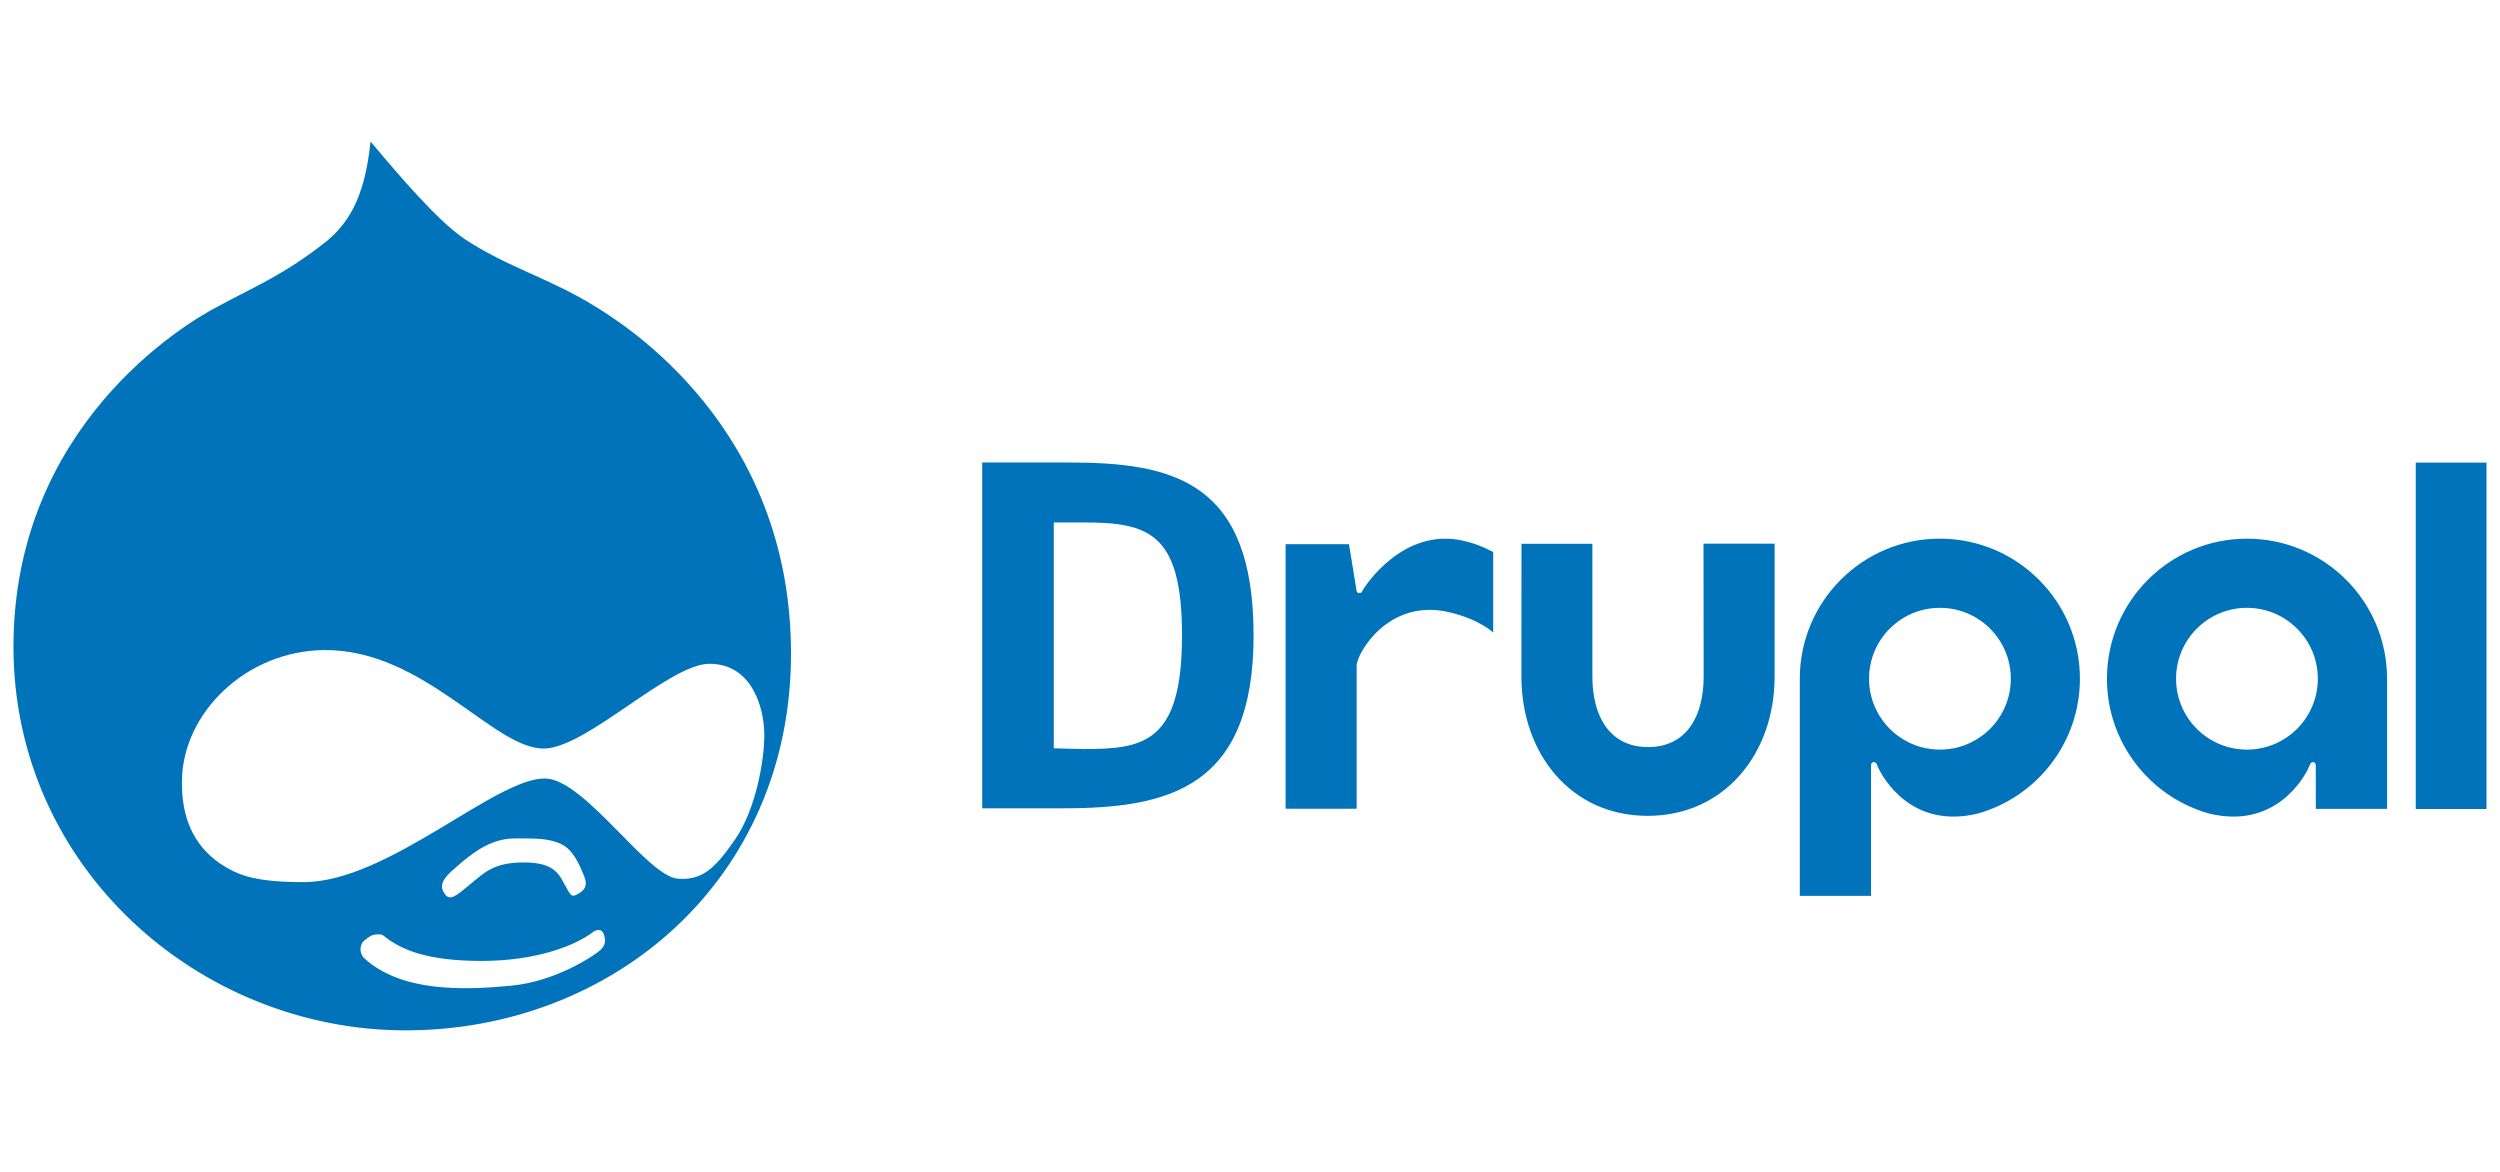
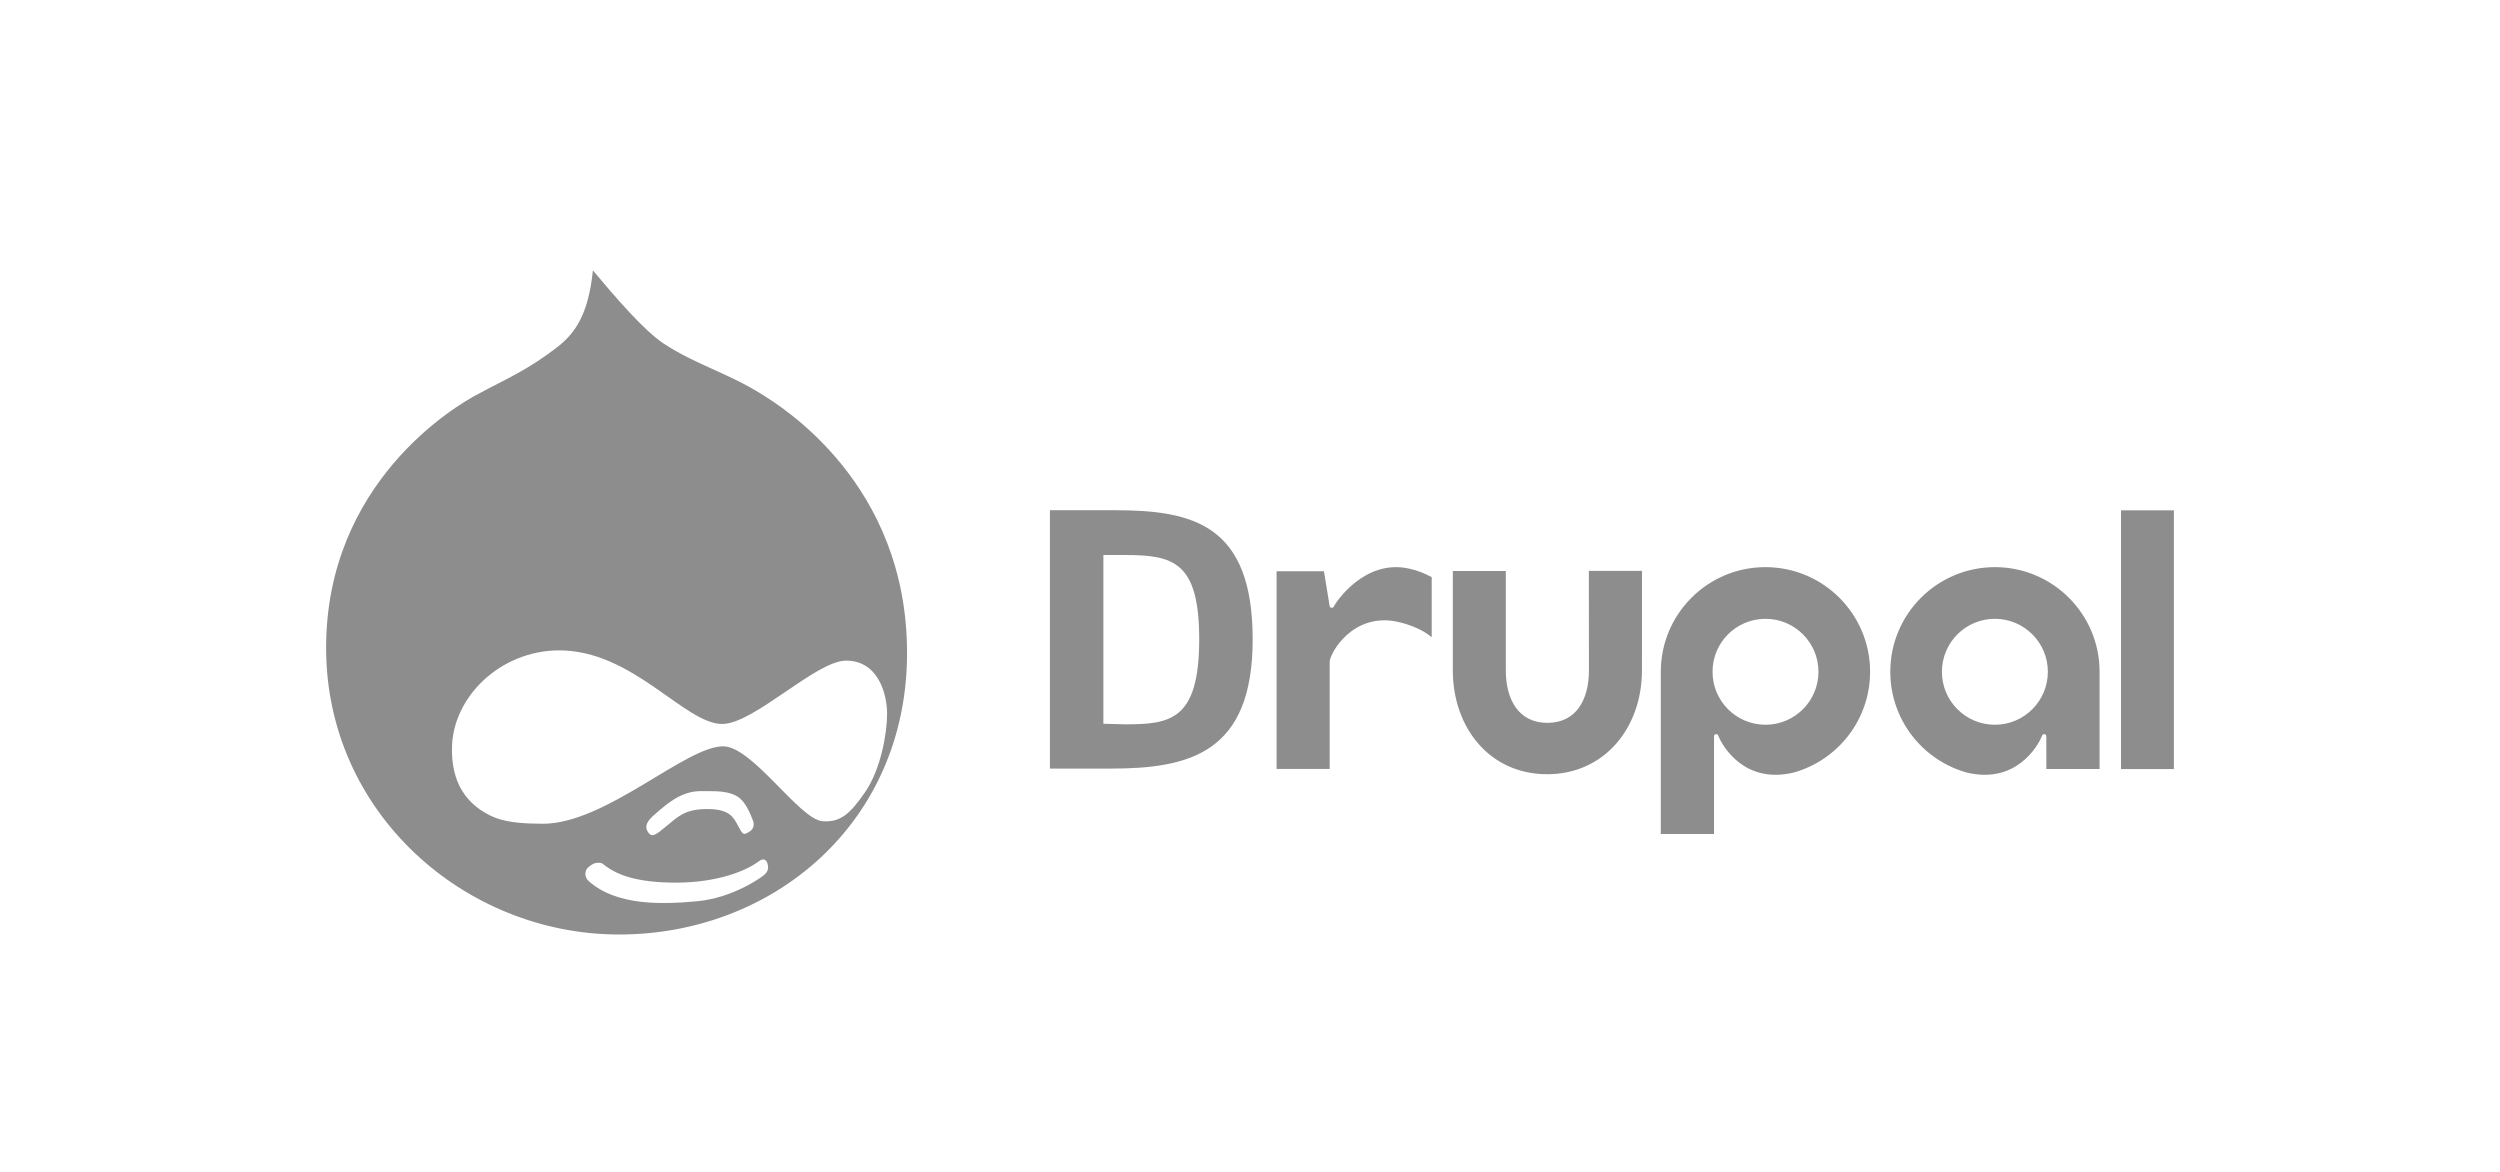
- <svg xmlns="http://www.w3.org/2000/svg" version="1.1" id="svg4" x="0px" y="0px" width="640px" height="300px" viewBox="0 170 640 300" style="enable-background:new 0 170 640 300;" xml:space="preserve">
+ <svg xmlns="http://www.w3.org/2000/svg" version="1.1" id="svg4" x="0px" y="0px" width="640px" height="300px" viewBox="0 0 640 300" style="enable-background:new 0 0 640 300;" xml:space="preserve">
  <g id="g29" transform="translate(2.165402,2)">
-     <path id="path2" style="fill:#0073BA;" d="   M150.35,246.54c-11.613-7.24-22.577-10.087-33.535-17.321c-6.797-4.601-16.223-15.563-24.119-24.99   c-1.533,15.125-6.136,21.26-11.396,25.648c-11.182,8.767-18.198,11.401-27.842,16.663c-8.112,4.164-52.174,30.467-52.174,87.021   c0,56.569,47.57,98.211,100.399,98.211c52.835,0,98.651-38.359,98.651-96.451C200.335,277.226,157.369,250.921,150.35,246.54z    M151.62,411.143c-1.096,1.103-11.183,8.111-23.018,9.207c-11.841,1.103-27.842,1.76-37.489-7.01c-1.532-1.533-1.092-3.724,0-4.604   c1.099-0.881,1.976-1.533,3.29-1.533s1.099,0,1.757,0.432c4.379,3.508,10.958,6.363,24.987,6.363   c14.035,0,23.897-3.951,28.279-7.237c1.978-1.538,2.849-0.222,3.068,0.658C152.715,408.299,153.152,409.609,151.62,411.143z    M113.254,391.189c2.416-2.189,6.36-5.692,10.084-7.23c3.724-1.532,5.702-1.313,9.21-1.313c3.505,0,7.231,0.211,9.865,1.971   c2.631,1.748,4.167,5.699,5.041,7.891c0.877,2.19,0,3.508-1.751,4.383c-1.533,0.885-1.754,0.441-3.29-2.408   c-1.536-2.849-2.853-5.703-10.524-5.703c-7.674,0-10.084,2.634-13.811,5.703c-3.727,3.072-5.041,4.168-6.354,2.408   C110.407,395.143,110.844,393.389,113.254,391.189z M171.351,392.95c-7.89-0.658-23.679-25.208-33.765-25.651   c-12.709-0.438-40.336,26.525-62.036,26.525c-13.149,0-17.1-1.971-21.482-4.824c-6.576-4.604-9.866-11.62-9.647-21.258   c0.224-17.104,16.226-33.104,36.391-33.326c25.648-0.215,43.407,25.436,56.343,25.215c10.957-0.222,32.005-21.701,42.305-21.701   c10.961,0,14.035,11.398,14.035,18.193c0,6.794-2.197,19.072-7.456,26.74C180.774,390.538,177.487,393.389,171.351,392.95z" />
-     <path id="path2-4" style="fill:#0073BA;" d="   M452.139,307.183h-18.204l0.034,34.057c0,9.958-4.271,18.012-14.225,18.012c-9.951,0-14.259-8.054-14.259-18.012v-34.025h-18.155   l-0.007,34.025c0,19.672,12.646,35.615,32.317,35.615c19.667,0,32.492-15.943,32.492-35.615L452.139,307.183z M616.267,286.43   h18.117v88.666h-18.117V286.43z M372.523,306.446c-15.61-3.607-25.465,11.905-25.873,12.738c-0.204,0.408-0.21,0.647-0.903,0.631   c-0.57-0.016-0.635-0.631-0.635-0.631l-1.939-11.87h-16.225v67.718h18.191v-36.653c0-2.988,8.066-17.348,23.693-13.652   c7.902,1.864,11.26,5.215,11.26,5.215v-20.628C377.167,307.789,375.157,307.052,372.523,306.446z M476.823,397.344v-24.369v0.006   v-9.125c0,0,0.035-0.729,0.688-0.739c0.59-0.007,0.724,0.385,0.863,0.739c1.375,3.433,8.963,16.509,25.797,12.406   c15.068-4.248,26.123-18.088,26.123-34.515c0-19.795-16.06-35.849-35.859-35.849c-19.801,0-35.85,16.054-35.85,35.849v55.591   L476.823,397.344z M494.458,323.605c10.021,0,18.146,8.125,18.146,18.142c0,10.028-8.123,18.151-18.146,18.151   c-10.029,0-18.146-8.123-18.146-18.151C476.303,331.73,484.426,323.605,494.458,323.605z M590.686,375.072h18.239v-33.325   c0-19.795-16.049-35.846-35.854-35.846c-19.801,0-35.854,16.051-35.854,35.846c0,16.433,11.054,30.267,26.123,34.515   c16.835,4.103,24.409-8.975,25.797-12.406c0.14-0.354,0.268-0.739,0.855-0.739c0.658,0.012,0.683,0.739,0.683,0.739    M591.199,341.747c0,10.028-8.123,18.151-18.146,18.151c-10.023,0-18.146-8.123-18.146-18.151c0-10.017,8.123-18.142,18.146-18.142   C583.076,323.605,591.199,331.73,591.199,341.747z M269.97,374.927h-20.687v-88.53h22.198c26.881,0,47.271,4.933,47.271,44.261   C318.753,369.618,297.154,374.927,269.97,374.927z M274.915,301.743h-7.314v57.817l7.508,0.197   c15.404,0,25.322-1.404,25.322-29.101C300.432,304.101,291.676,301.743,274.915,301.743z" />
+     <path id="path2" style="fill:#8D8D8D;" d="   M192.696,98.836c-8.677-5.41-16.869-7.537-25.057-12.943c-5.078-3.438-12.122-11.627-18.021-18.671   c-1.146,11.301-4.585,15.885-8.515,19.164c-8.355,6.551-13.596,8.518-20.802,12.45c-6.061,3.11-38.983,22.764-38.983,65.018   c0,42.267,35.543,73.38,75.015,73.38c39.476,0,73.708-28.659,73.708-72.065C230.043,121.764,197.94,102.109,192.696,98.836z    M193.645,221.821c-0.819,0.825-8.355,6.061-17.198,6.88c-8.847,0.824-20.803,1.315-28.01-5.237c-1.145-1.146-0.816-2.783,0-3.44   c0.821-0.658,1.476-1.146,2.458-1.146c0.982,0,0.821,0,1.313,0.323c3.272,2.62,8.188,4.754,18.67,4.754   c10.487,0,17.855-2.952,21.129-5.408c1.478-1.149,2.128-0.165,2.292,0.492C194.463,219.696,194.789,220.676,193.645,221.821z    M164.979,206.913c1.805-1.636,4.751-4.253,7.534-5.402c2.783-1.145,4.26-0.98,6.881-0.98c2.619,0,5.402,0.157,7.371,1.472   c1.966,1.307,3.113,4.259,3.766,5.896c0.655,1.637,0,2.62-1.309,3.274c-1.145,0.662-1.311,0.33-2.458-1.798   c-1.148-2.13-2.132-4.263-7.864-4.263c-5.733,0-7.534,1.969-10.319,4.263c-2.784,2.294-3.766,3.113-4.747,1.798   C162.852,209.867,163.178,208.557,164.979,206.913z M208.387,208.229c-5.896-0.491-17.692-18.835-25.228-19.166   c-9.496-0.326-30.138,19.818-46.352,19.818c-9.824,0-12.776-1.472-16.05-3.604c-4.914-3.439-7.372-8.682-7.208-15.884   c0.167-12.778,12.124-24.733,27.19-24.899c19.163-0.16,32.432,19.004,42.097,18.84c8.187-0.166,23.913-16.215,31.609-16.215   c8.189,0,10.486,8.517,10.486,13.594c0,5.076-1.641,14.25-5.57,19.979C215.427,206.427,212.971,208.557,208.387,208.229z" />
+     <path id="path2-4" style="fill:#8D8D8D;" d="   M418.182,144.146h-13.602l0.025,25.446c0,7.44-3.191,13.458-10.629,13.458c-7.435,0-10.653-6.018-10.653-13.458V144.17h-13.565   l-0.005,25.423c0,14.698,9.449,26.61,24.146,26.61c14.695,0,24.277-11.912,24.277-26.61L418.182,144.146z M540.814,128.641h13.536   v66.248h-13.536V128.641z M358.696,143.595c-11.663-2.694-19.026,8.896-19.331,9.517c-0.153,0.306-0.157,0.484-0.675,0.472   c-0.426-0.012-0.475-0.472-0.475-0.472l-1.448-8.867h-12.124v50.596h13.593v-27.386c0-2.233,6.026-12.962,17.702-10.2   c5.904,1.393,8.414,3.896,8.414,3.896v-15.412C362.165,144.599,360.664,144.048,358.696,143.595z M436.626,211.512v-18.209v0.006   v-6.818c0,0,0.026-0.544,0.514-0.551c0.441-0.007,0.541,0.287,0.645,0.551c1.027,2.565,6.697,12.336,19.274,9.27   c11.259-3.174,19.519-13.515,19.519-25.789c0-14.789-11.999-26.785-26.792-26.785c-14.795,0-26.786,11.996-26.786,26.785v41.536   L436.626,211.512z M449.801,156.417c7.487,0,13.559,6.07,13.559,13.554c0,7.493-6.069,13.563-13.559,13.563   c-7.493,0-13.558-6.07-13.558-13.563C436.237,162.487,442.306,156.417,449.801,156.417z M521.7,194.871h13.628v-24.9   c0-14.789-11.991-26.783-26.789-26.783c-14.795,0-26.789,11.994-26.789,26.783c0,12.279,8.259,22.615,19.519,25.789   c12.579,3.066,18.236-6.705,19.274-9.27c0.104-0.264,0.199-0.551,0.639-0.551c0.492,0.008,0.51,0.551,0.51,0.551 M522.084,169.971   c0,7.493-6.07,13.563-13.559,13.563s-13.559-6.07-13.559-13.563c0-7.483,6.07-13.554,13.559-13.554   S522.084,162.487,522.084,169.971z M282.071,194.762h-15.457v-66.146h16.586c20.084,0,35.319,3.686,35.319,33.07   C318.52,190.796,302.382,194.762,282.071,194.762z M285.767,140.082h-5.465v43.2l5.609,0.146c11.509,0,18.92-1.048,18.92-21.743   C304.832,141.844,298.29,140.082,285.767,140.082z" />
  </g>
</svg>
